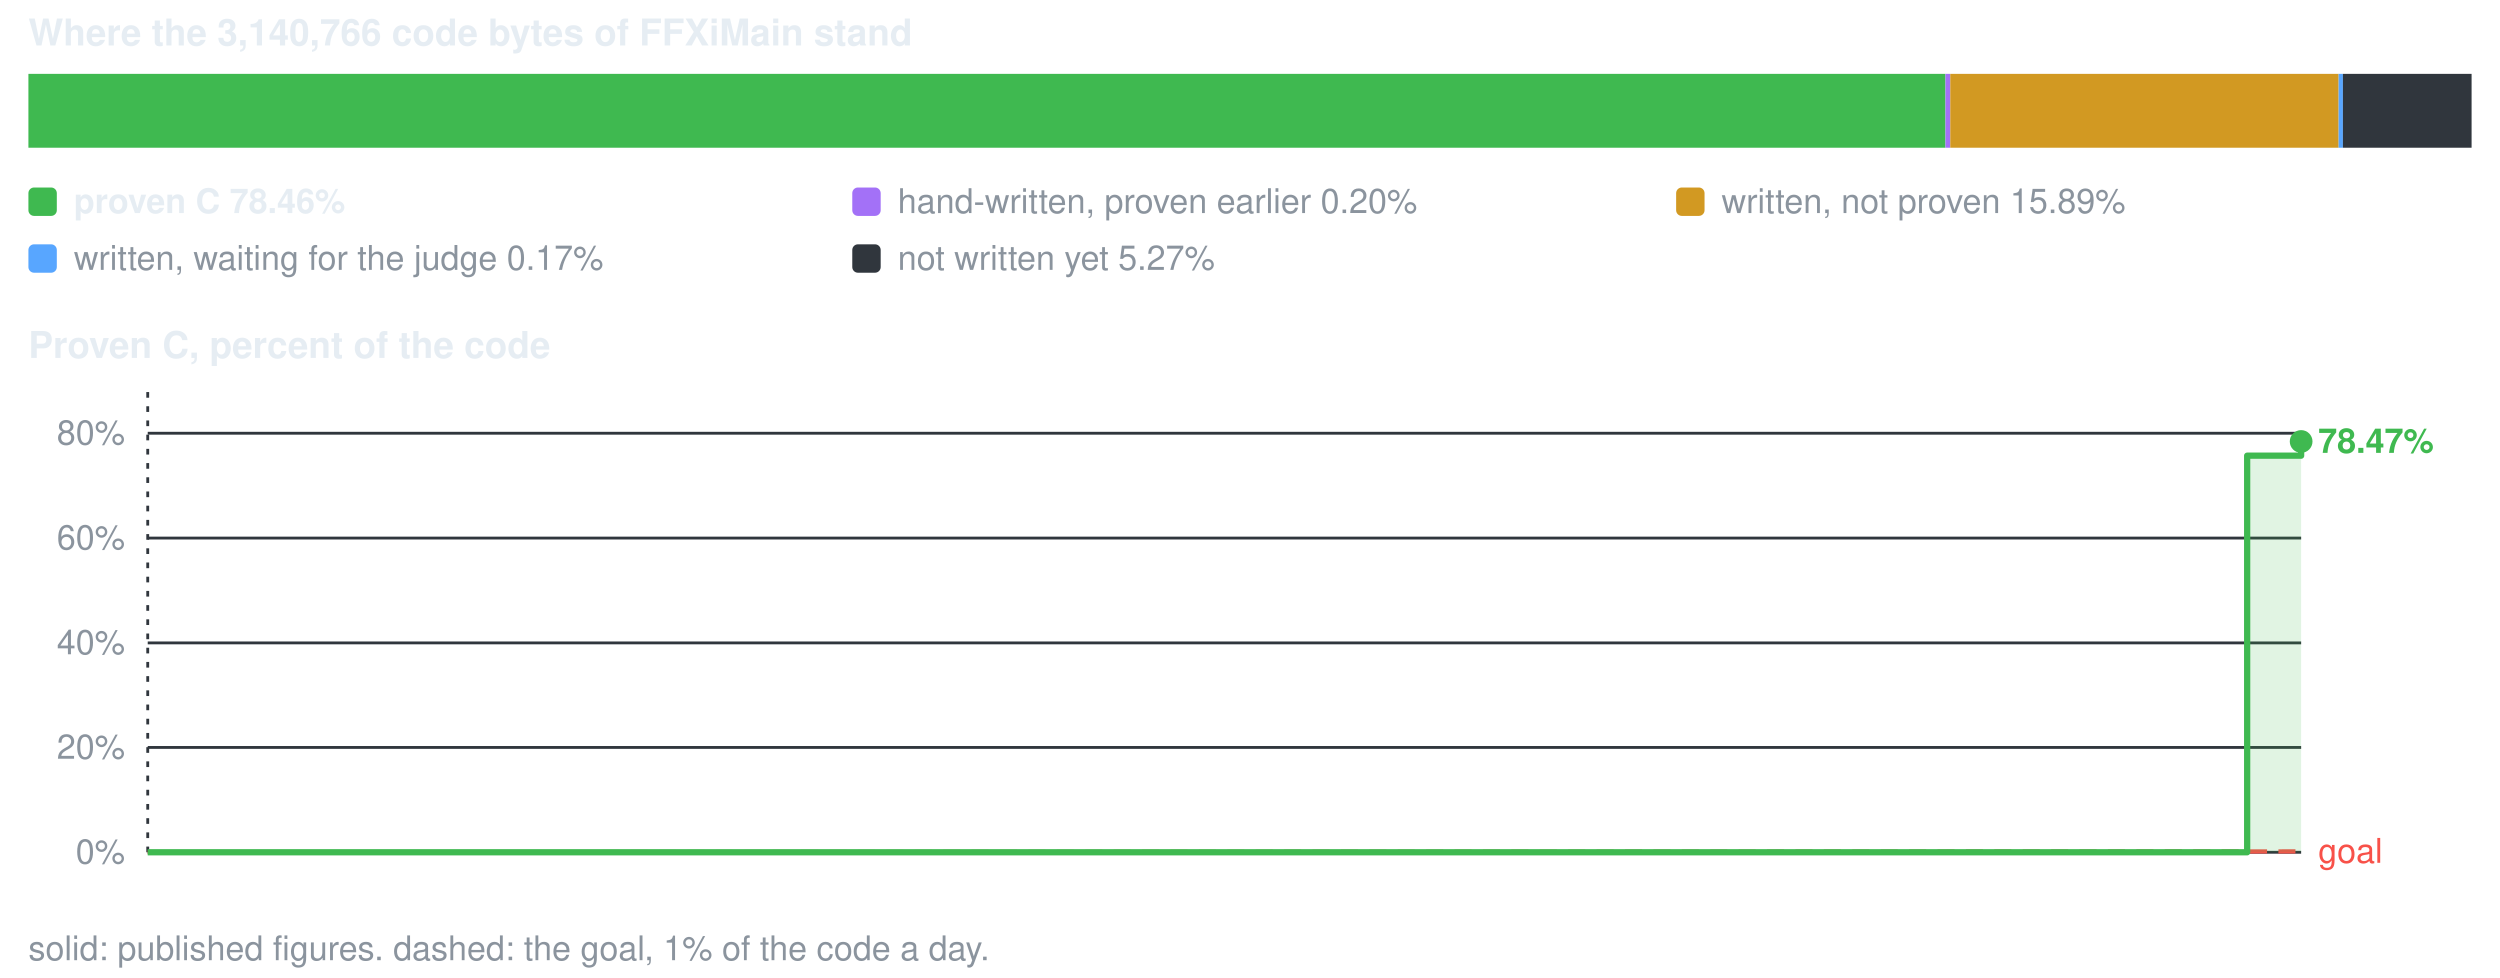
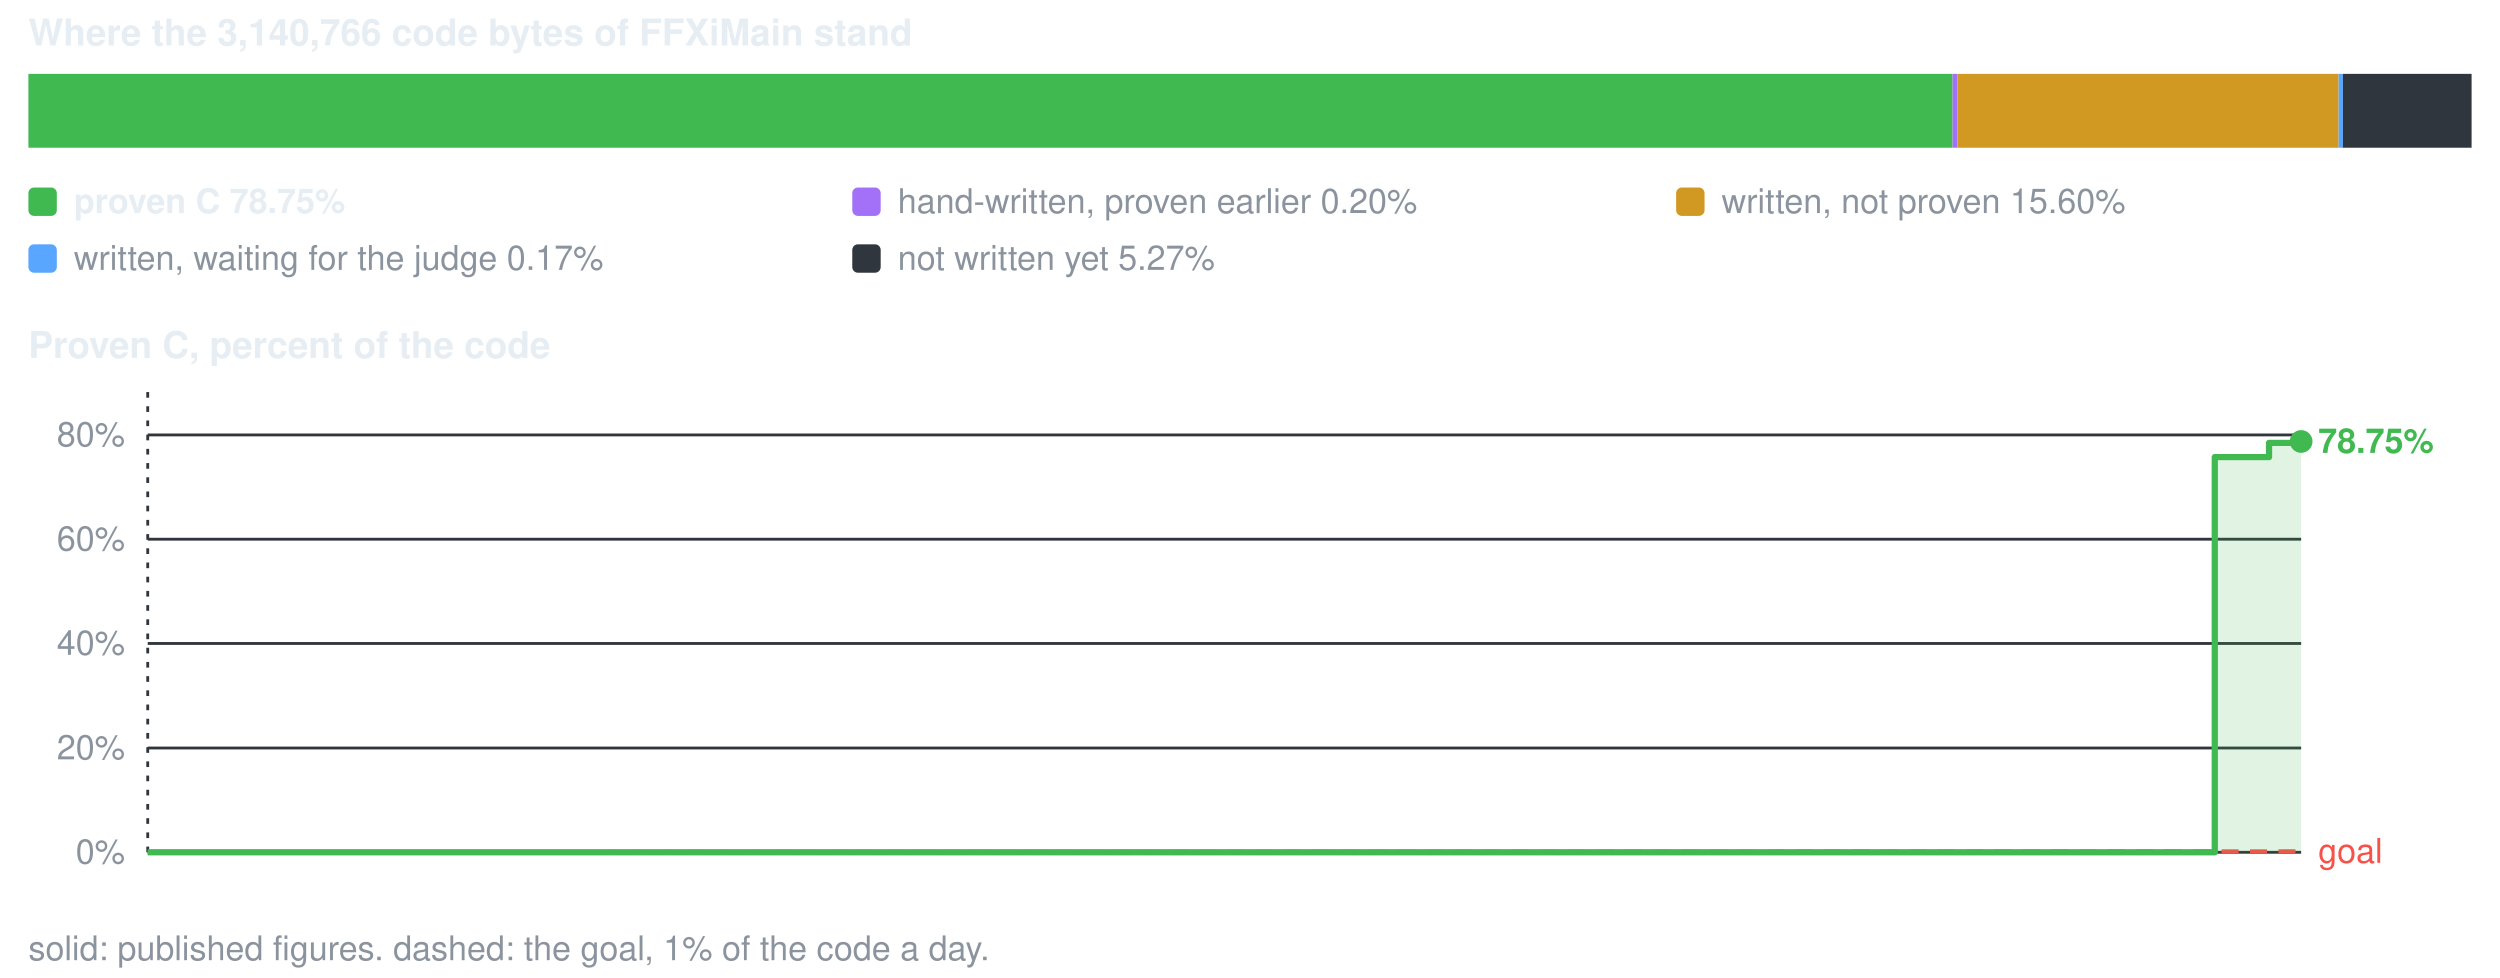
<svg xmlns="http://www.w3.org/2000/svg" viewBox="0 0 880 344" width="880" height="344" role="img" aria-label="conversion progress">
  <style>text{font-family:-apple-system,BlinkMacSystemFont,'Segoe UI',Helvetica,Arial,sans-serif;font-size:12px;fill:#8b949e}.s{fill:#e6edf3;font-weight:600}.b{font-size:13px}</style>
  <text x="10" y="16" class="s b">Where the 3,140,766 code bytes of FFXiMain stand</text>
-   <rect x="10.0" y="26" width="674.8" height="26" fill="#3fb950" />
-   <rect x="684.8" y="26" width="1.7" height="26" fill="#a371f7" />
-   <rect x="686.5" y="26" width="136.7" height="26" fill="#d29922" />
+   <rect x="10.0" y="26" width="677.3" height="26" fill="#3fb950" />
+   <rect x="687.3" y="26" width="1.7" height="26" fill="#a371f7" />
+   <rect x="689.0" y="26" width="134.2" height="26" fill="#d29922" />
  <rect x="823.2" y="26" width="1.5" height="26" fill="#58a6ff" />
  <rect x="824.7" y="26" width="45.3" height="26" fill="#30363d" />
  <rect x="10" y="66" width="10" height="10" rx="2" fill="#3fb950" />
-   <text x="26" y="75" class="s">proven C 78.46%</text>
+   <text x="26" y="75" class="s">proven C 78.75%</text>
  <rect x="300" y="66" width="10" height="10" rx="2" fill="#a371f7" />
  <text x="316" y="75">hand-written, proven earlier 0.20%</text>
  <rect x="590" y="66" width="10" height="10" rx="2" fill="#d29922" />
-   <text x="606" y="75">written, not proven 15.89%</text>
+   <text x="606" y="75">written, not proven 15.60%</text>
  <rect x="10" y="86" width="10" height="10" rx="2" fill="#58a6ff" />
  <text x="26" y="95">written, waiting for the judge 0.17%</text>
  <rect x="300" y="86" width="10" height="10" rx="2" fill="#30363d" />
  <text x="316" y="95">not written yet 5.27%</text>
  <text x="10" y="126" class="s b">Proven C, percent of the code</text>
  <line x1="52" y1="300.0" x2="810" y2="300.0" stroke="#30363d" stroke-width="1" />
  <text x="44" y="304.0" text-anchor="end">0%</text>
-   <line x1="52" y1="263.1" x2="810" y2="263.1" stroke="#30363d" stroke-width="1" />
-   <text x="44" y="267.1" text-anchor="end">20%</text>
-   <line x1="52" y1="226.3" x2="810" y2="226.3" stroke="#30363d" stroke-width="1" />
-   <text x="44" y="230.3" text-anchor="end">40%</text>
-   <line x1="52" y1="189.4" x2="810" y2="189.4" stroke="#30363d" stroke-width="1" />
-   <text x="44" y="193.4" text-anchor="end">60%</text>
-   <line x1="52" y1="152.5" x2="810" y2="152.5" stroke="#30363d" stroke-width="1" />
-   <text x="44" y="156.5" text-anchor="end">80%</text>
+   <line x1="52" y1="263.3" x2="810" y2="263.3" stroke="#30363d" stroke-width="1" />
+   <text x="44" y="267.3" text-anchor="end">20%</text>
+   <line x1="52" y1="226.5" x2="810" y2="226.5" stroke="#30363d" stroke-width="1" />
+   <text x="44" y="230.5" text-anchor="end">40%</text>
+   <line x1="52" y1="189.8" x2="810" y2="189.8" stroke="#30363d" stroke-width="1" />
+   <text x="44" y="193.8" text-anchor="end">60%</text>
+   <line x1="52" y1="153.1" x2="810" y2="153.1" stroke="#30363d" stroke-width="1" />
+   <text x="44" y="157.1" text-anchor="end">80%</text>
  <line x1="52.0" y1="138" x2="52.0" y2="300" stroke="#30363d" stroke-width="1" stroke-dasharray="2 3" />
  <line x1="52.0" y1="300.0" x2="810.0" y2="299.7" stroke="#f85149" stroke-width="1.5" stroke-dasharray="6 4" />
  <text x="816.0" y="303.7" style="fill:#f85149">goal</text>
-   <path d="M52.0 300.0 H791.0 V160.4 H810.0 V155.4 V300.0 H52.0 Z" fill="#3fb950" fill-opacity="0.16" />
-   <path d="M52.0 300.0 H791.0 V160.4 H810.0 V155.4" fill="none" stroke="#3fb950" stroke-width="2.2" stroke-linejoin="round" />
+   <path d="M52.0 300.0 H779.6 V160.9 H798.7 V155.9 H810.0 V155.4 V300.0 H52.0 Z" fill="#3fb950" fill-opacity="0.16" />
+   <path d="M52.0 300.0 H779.6 V160.9 H798.7 V155.9 H810.0 V155.4" fill="none" stroke="#3fb950" stroke-width="2.2" stroke-linejoin="round" />
  <circle cx="810.0" cy="155.4" r="4" fill="#3fb950" />
-   <text x="816.0" y="159.4" class="s" style="fill:#3fb950">78.47%</text>
+   <text x="816.0" y="159.4" class="s" style="fill:#3fb950">78.75%</text>
  <text x="10" y="338">solid: published figures. dashed: the goal, 1% of the code a day.</text>
</svg>
